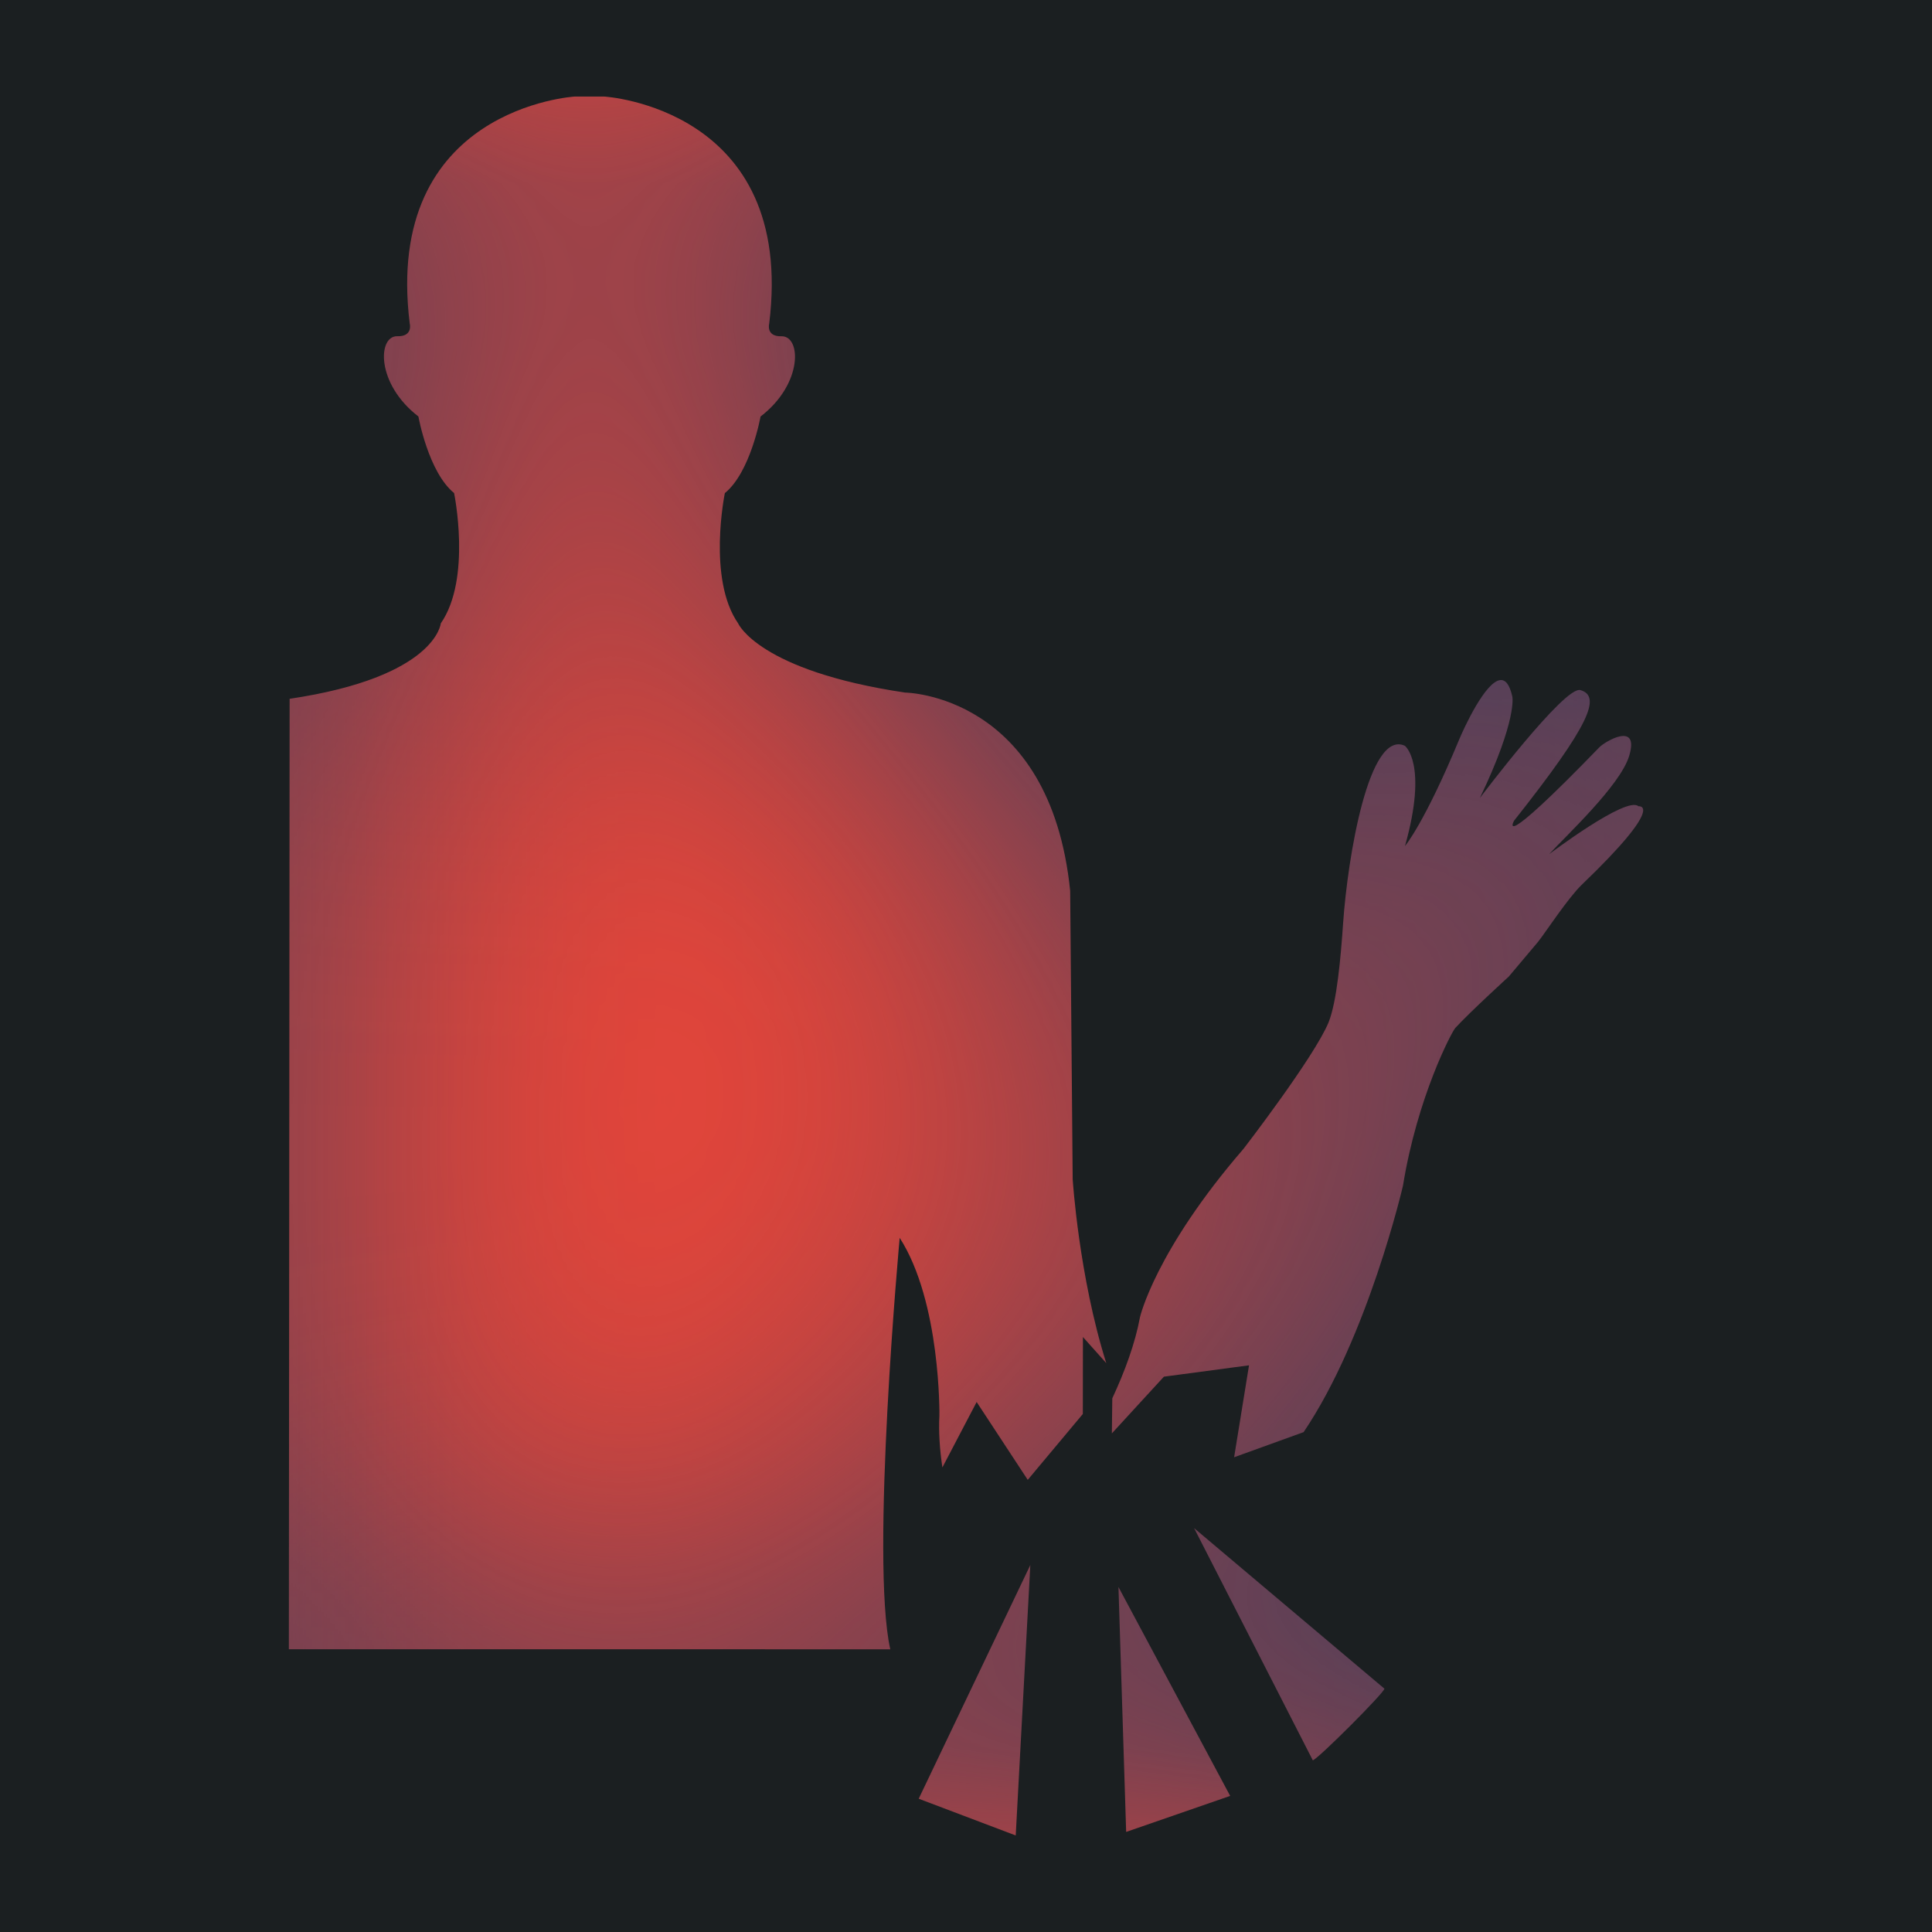
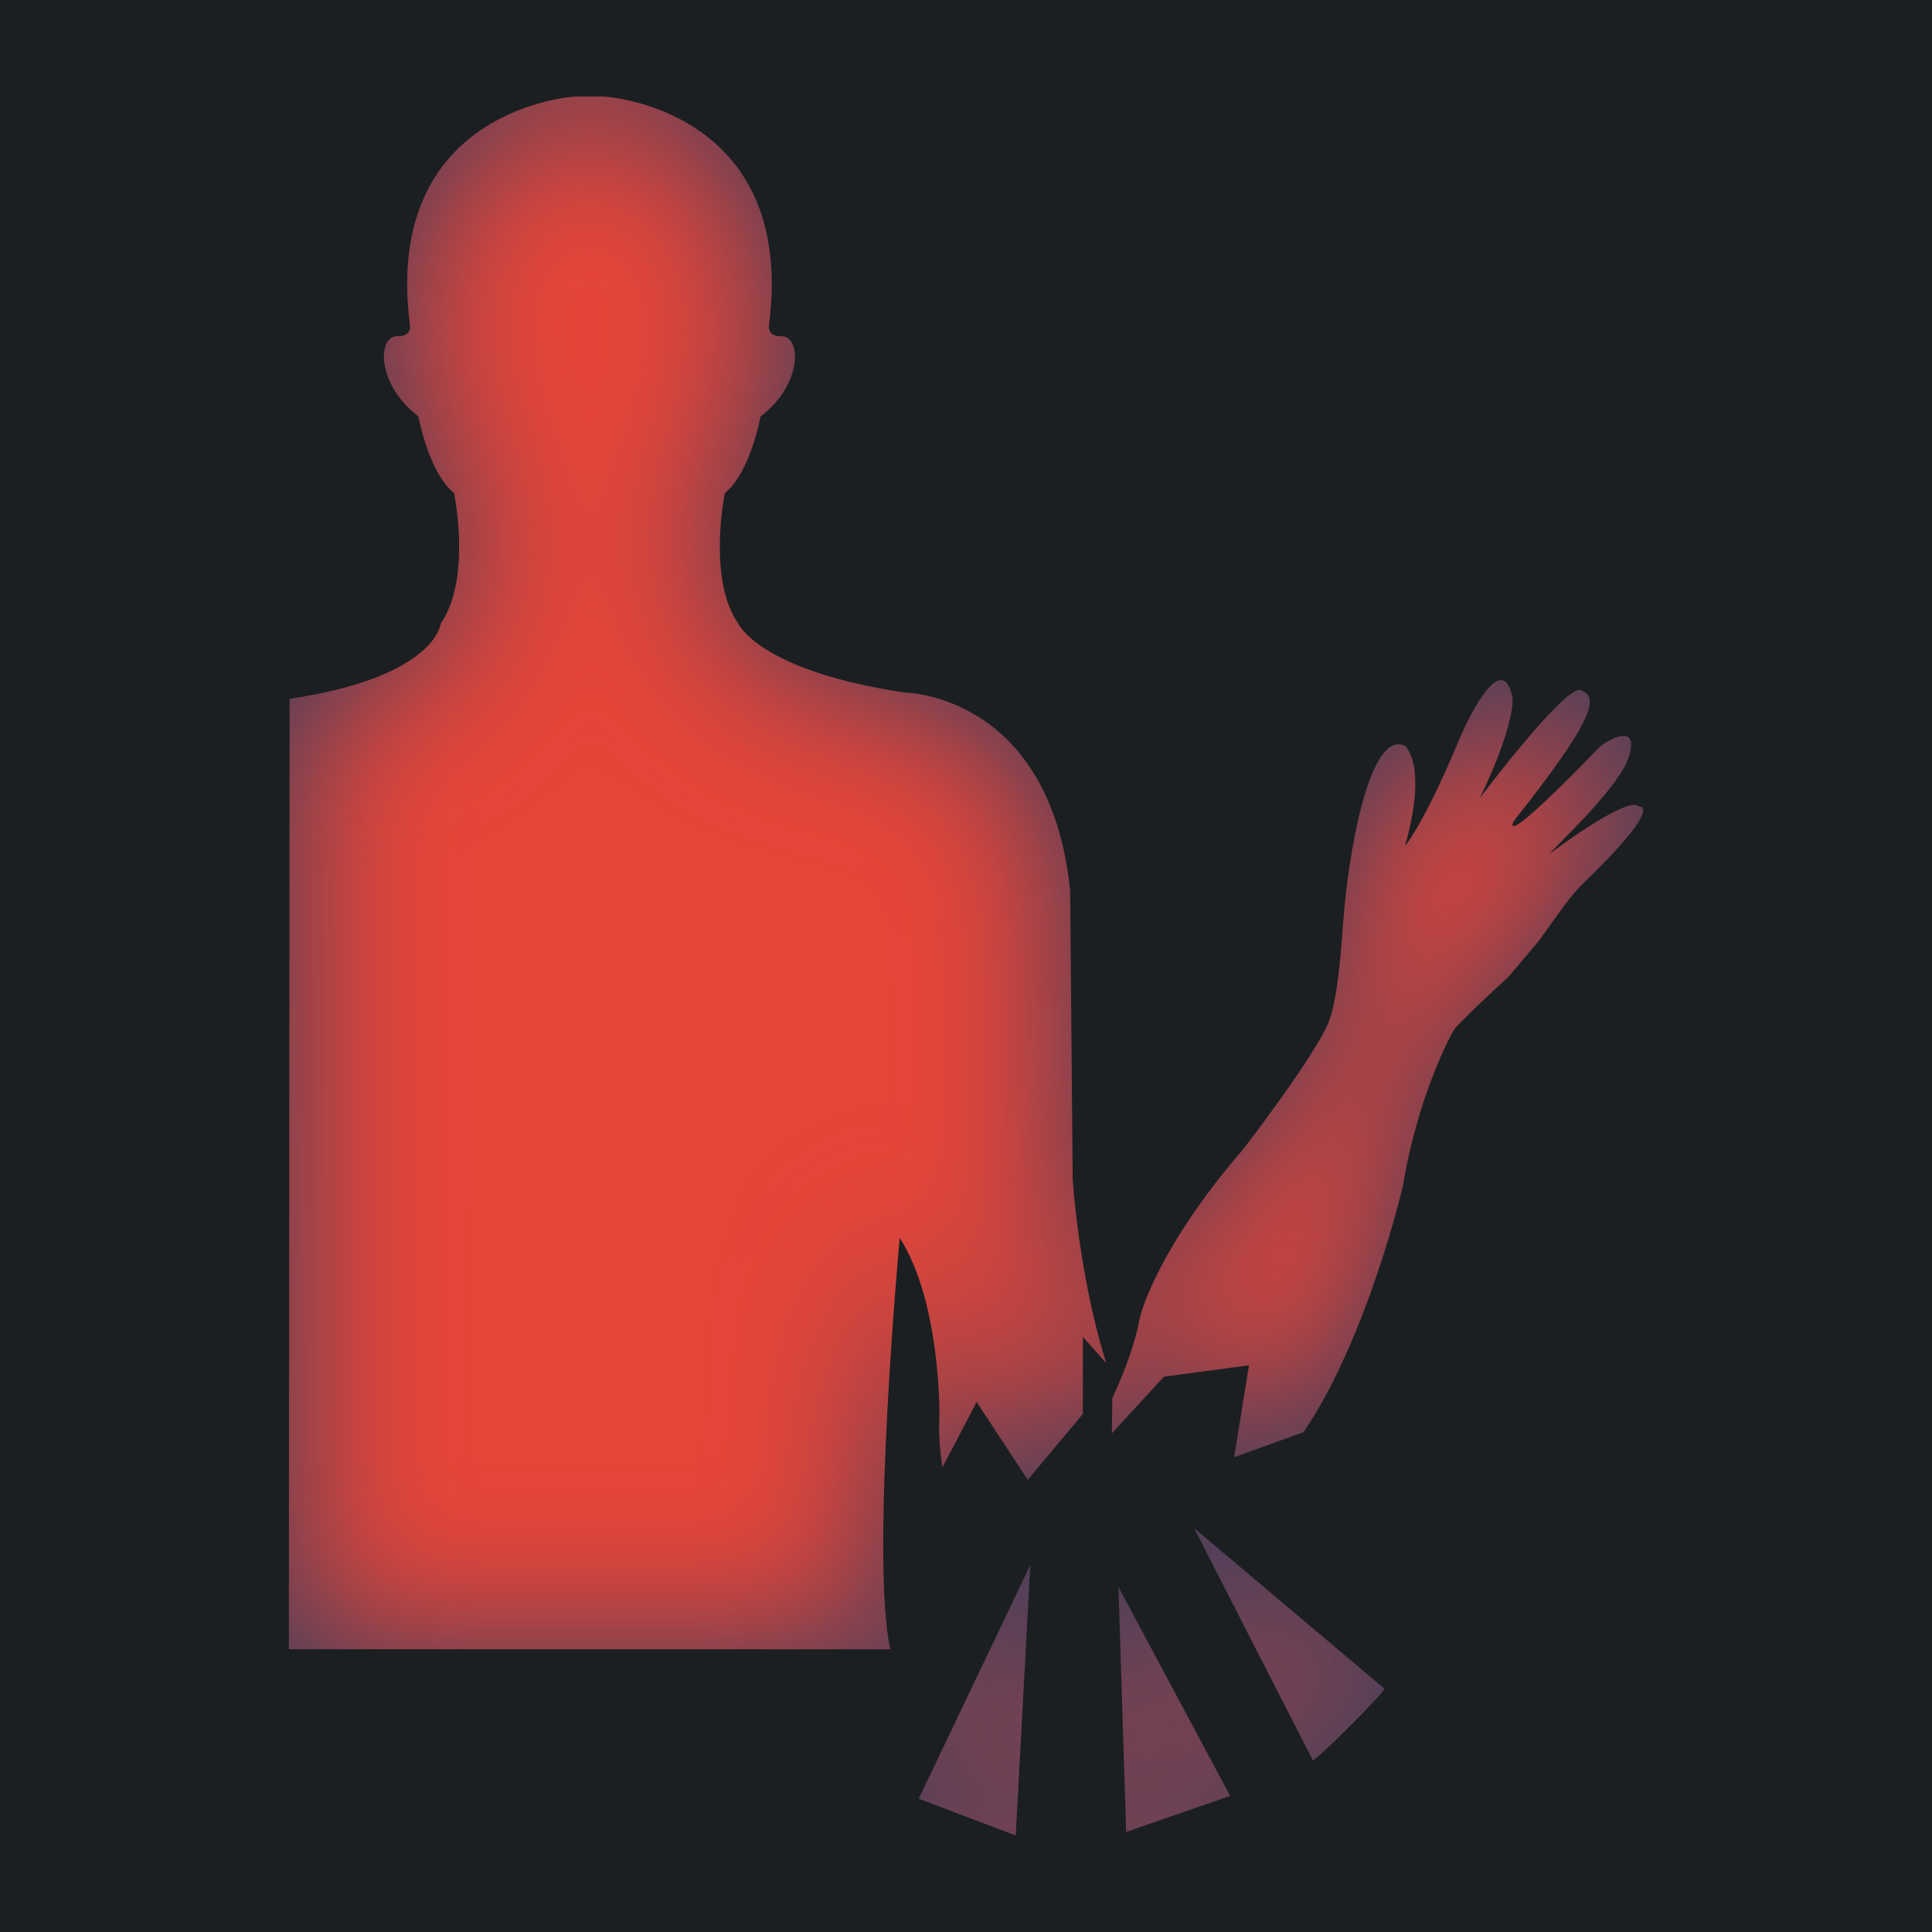
<svg xmlns="http://www.w3.org/2000/svg" version="1.1" id="svg2" width="512" height="512" viewBox="0 0 512 512">
  <defs id="defs6">
    <filter style="color-interpolation-filters:sRGB;" id="filter1456" x="-0.252" y="-0.159" width="1.491" height="1.309">
      <feFlood flood-opacity="1" flood-color="rgb(58,63,94)" result="flood" id="feFlood1446" />
      <feComposite in="flood" in2="SourceGraphic" operator="out" result="composite1" id="feComposite1448" />
-       <feGaussianBlur in="composite1" stdDeviation="30" result="blur" id="feGaussianBlur1450" />
+       <feGaussianBlur in="composite1" stdDeviation="15" result="blur" id="feGaussianBlur1450" />
      <feOffset dx="-4.037" dy="-4.027" result="offset" id="feOffset1452" />
      <feComposite in="offset" in2="SourceGraphic" operator="atop" result="composite2" id="feComposite1454" />
    </filter>
    <filter style="color-interpolation-filters:sRGB;" id="filter1117" x="-0.884" y="-0.689" width="2.722" height="2.341">
      <feFlood flood-opacity="1" flood-color="rgb(58,63,94)" result="flood" id="feFlood1107" />
      <feComposite in="flood" in2="SourceGraphic" operator="out" result="composite1" id="feComposite1109" />
-       <feGaussianBlur in="composite1" stdDeviation="30" result="blur" id="feGaussianBlur1111" />
+       <feGaussianBlur in="composite1" stdDeviation="15" result="blur" id="feGaussianBlur1111" />
      <feOffset dx="-4" dy="-4" result="offset" id="feOffset1113" />
      <feComposite in="offset" in2="SourceGraphic" operator="atop" result="composite2" id="feComposite1115" />
    </filter>
    <filter style="color-interpolation-filters:sRGB;" id="filter994" x="-0.202" y="-0.158" width="1.404" height="1.315">
      <feFlood flood-opacity="1" flood-color="rgb(58,63,94)" result="flood" id="feFlood984" />
      <feComposite in="flood" in2="SourceGraphic" operator="out" result="composite1" id="feComposite986" />
-       <feGaussianBlur in="composite1" stdDeviation="7.244" result="blur" id="feGaussianBlur988" />
+       <feGaussianBlur in="composite1" stdDeviation="15" result="blur" id="feGaussianBlur988" />
      <feOffset dx="0" dy="0" result="offset" id="feOffset990" />
      <feComposite in="offset" in2="SourceGraphic" operator="atop" result="composite2" id="feComposite992" />
    </filter>
    <filter style="color-interpolation-filters:sRGB;" id="filter970" x="-0.346" y="-0.269" width="1.691" height="1.538">
      <feFlood flood-opacity="1" flood-color="rgb(58,63,94)" result="flood" id="feFlood960" />
      <feComposite in="flood" in2="SourceGraphic" operator="out" result="composite1" id="feComposite962" />
-       <feGaussianBlur in="composite1" stdDeviation="12.382" result="blur" id="feGaussianBlur964" />
+       <feGaussianBlur in="composite1" stdDeviation="5" result="blur" id="feGaussianBlur964" />
      <feOffset dx="0" dy="0" result="offset" id="feOffset966" />
      <feComposite in="offset" in2="SourceGraphic" operator="atop" result="composite2" id="feComposite968" />
    </filter>
  </defs>
  <g id="g8">
-     <g id="g827" style="fill:#000000">
-       <g id="g891">
-         <path d="M 0,0 H 512 V 512 H 0 Z" fill="#b90202" fill-opacity="1" id="path2" style="fill:#1b1f21;fill-opacity:1" />
-       </g>
-       <g id="g955" transform="translate(140.8147,278.443)">
-         <g id="g900" transform="matrix(4.175124,0,0,4.175124,-802.457,-269.2091)" style="fill:#e64539;fill-opacity:1;stroke:none;filter:url(#filter970)">
-           <g id="g898" style="fill:#e64539;fill-opacity:1;stroke:none">
-             <g id="g1711" style="fill:#e64539;fill-opacity:1;stroke:none;stroke-width:16.499;stroke-linejoin:round;stroke-miterlimit:4;stroke-dasharray:none;stroke-opacity:1;paint-order:markers stroke fill">
-               <path id="path896" style="fill:#e64539;fill-opacity:1;stroke:none;stroke-width:18.161;stroke-linejoin:round;stroke-miterlimit:4;stroke-dasharray:none;stroke-opacity:1;paint-order:markers stroke fill" d="m 194.961,3.916 c 0,0 -12.178,0.7 -10.482,14.407 0,0 0.227,0.834 -0.787,0.807 -1.25,-0.033 -1.367,3.013 1.338,5.094 0,0 0.629,3.529 2.265,4.86 0,0 1.126,5.436 -0.844,8.271 0,0 -0.289,3.404 -9.596,4.789 l -0.048,60.328 38.175,0.003 c -1.28,-5.724 0.597,-26.117 0.597,-26.117 2.621,4.078 2.521,11.277 2.521,11.277 -0.057,1.037 0.02,2.15 0.189,3.297 l 2.175,-4.154 3.243,4.942 3.497,-4.181 0.006,-4.886 1.482,1.658 c -1.743,-5.521 -2.132,-11.672 -2.132,-11.672 l -0.16,-18.311 c -1.274,-12.49 -10.478,-12.58 -10.478,-12.58 -9.302,-1.385 -10.596,-4.39 -10.596,-4.39 -1.97,-2.836 -0.844,-8.271 -0.844,-8.271 1.635,-1.33 2.265,-4.86 2.265,-4.86 2.714,-2.081 2.582,-5.127 1.328,-5.094 -1.006,0.026 -0.778,-0.807 -0.778,-0.807 C 208.991,4.616 196.819,3.916 196.819,3.916 Z M 253.702,40.956 c -0.952,0.09 -2.305,3.037 -2.617,3.787 -2.21,5.32 -3.432,6.745 -3.432,6.745 1.477,-5.246 -0.009,-6.362 -0.009,-6.362 -2.281,-1.053 -3.628,7.057 -3.92,11.266 -0.147,2.146 -0.393,4.975 -0.926,6.3 -0.927,2.223 -5.39,8.01 -5.39,8.01 -5.622,6.504 -6.576,10.692 -6.576,10.692 -0.308,1.664 -0.958,3.432 -1.759,5.153 l 6e-4,5.9e-4 -0.027,2.223 3.304,-3.6 5.402,-0.721 -0.946,5.836 4.41,-1.594 c 4.082,-6.033 6.307,-15.638 6.307,-15.638 0.912,-5.631 3.094,-9.767 3.321,-10.015 0.928,-1.013 3.395,-3.263 3.395,-3.263 l 1.868,-2.217 c 0.458,-0.58 1.868,-2.734 2.746,-3.593 5.462,-5.24 3.617,-5.001 3.617,-5.001 -0.747,-0.684 -5.673,3.046 -5.673,3.046 1.059,-1.156 4.51,-4.357 5.082,-6.233 0.68,-2.24 -1.539,-0.919 -1.884,-0.562 -6.693,6.911 -5.418,4.663 -5.418,4.663 4.855,-6.133 5.536,-7.9 4.21,-8.287 -0.995,-0.304 -6.383,6.85 -6.383,6.85 2.391,-4.991 2.061,-6.437 2.061,-6.437 -0.175,-0.792 -0.447,-1.079 -0.764,-1.049 z m -19.436,53.827 7.535,14.739 c 0.333,-0.081 4.627,-4.382 4.543,-4.55 z m -10.395,2.342 -7.085,14.835 6.158,2.332 z m 5.594,1.396 0.489,15.546 6.602,-2.286 z" />
-             </g>
-           </g>
-         </g>
-         <g id="g902" />
-         <g id="g904" />
-         <g id="g906" />
-         <g id="g908" />
-         <g id="g910" />
-         <g id="g912" />
-         <g id="g914" />
-         <g id="g916" />
-         <g id="g918" />
-         <g id="g920" />
-         <g id="g922" />
-         <g id="g924" />
-         <g id="g926" />
-         <g id="g928" />
-         <g id="g930" />
-       </g>
-     </g>
+     <path d="M 0,0 H 512 V 512 H 0 Z" fill="#b90202" fill-opacity="1" id="path2" style="fill:#1b1f21;fill-opacity:1" />
+     <path id="path896" style="fill:#e64539;fill-opacity:1;stroke:none;stroke-width:18.161;stroke-linejoin:round;stroke-miterlimit:4;stroke-dasharray:none;stroke-opacity:1;paint-order:markers stroke fill;filter:url(#filter970)" d="m 194.961,3.916 c 0,0 -12.178,0.7 -10.482,14.407 0,0 0.227,0.834 -0.787,0.807 -1.25,-0.033 -1.367,3.013 1.338,5.094 0,0 0.629,3.529 2.265,4.86 0,0 1.126,5.436 -0.844,8.271 0,0 -0.289,3.404 -9.596,4.789 l -0.048,60.328 38.175,0.003 c -1.28,-5.724 0.597,-26.117 0.597,-26.117 2.621,4.078 2.521,11.277 2.521,11.277 -0.057,1.037 0.02,2.15 0.189,3.297 l 2.175,-4.154 3.243,4.942 3.497,-4.181 0.006,-4.886 1.482,1.658 c -1.743,-5.521 -2.132,-11.672 -2.132,-11.672 l -0.16,-18.311 c -1.274,-12.49 -10.478,-12.58 -10.478,-12.58 -9.302,-1.385 -10.596,-4.39 -10.596,-4.39 -1.97,-2.836 -0.844,-8.271 -0.844,-8.271 1.635,-1.33 2.265,-4.86 2.265,-4.86 2.714,-2.081 2.582,-5.127 1.328,-5.094 -1.006,0.026 -0.778,-0.807 -0.778,-0.807 C 208.991,4.616 196.819,3.916 196.819,3.916 Z M 253.702,40.956 c -0.952,0.09 -2.305,3.037 -2.617,3.787 -2.21,5.32 -3.432,6.745 -3.432,6.745 1.477,-5.246 -0.009,-6.362 -0.009,-6.362 -2.281,-1.053 -3.628,7.057 -3.92,11.266 -0.147,2.146 -0.393,4.975 -0.926,6.3 -0.927,2.223 -5.39,8.01 -5.39,8.01 -5.622,6.504 -6.576,10.692 -6.576,10.692 -0.308,1.664 -0.958,3.432 -1.759,5.153 l 6e-4,5.9e-4 -0.027,2.223 3.304,-3.6 5.402,-0.721 -0.946,5.836 4.41,-1.594 c 4.082,-6.033 6.307,-15.638 6.307,-15.638 0.912,-5.631 3.094,-9.767 3.321,-10.015 0.928,-1.013 3.395,-3.263 3.395,-3.263 l 1.868,-2.217 c 0.458,-0.58 1.868,-2.734 2.746,-3.593 5.462,-5.24 3.617,-5.001 3.617,-5.001 -0.747,-0.684 -5.673,3.046 -5.673,3.046 1.059,-1.156 4.51,-4.357 5.082,-6.233 0.68,-2.24 -1.539,-0.919 -1.884,-0.562 -6.693,6.911 -5.418,4.663 -5.418,4.663 4.855,-6.133 5.536,-7.9 4.21,-8.287 -0.995,-0.304 -6.383,6.85 -6.383,6.85 2.391,-4.991 2.061,-6.437 2.061,-6.437 -0.175,-0.792 -0.447,-1.079 -0.764,-1.049 z m -19.436,53.827 7.535,14.739 c 0.333,-0.081 4.627,-4.382 4.543,-4.55 z m -10.395,2.342 -7.085,14.835 6.158,2.332 z m 5.594,1.396 0.489,15.546 6.602,-2.286 z" transform="matrix(4.175124,0,0,4.175124,-661.6423,9.23392)" />
  </g>
</svg>
